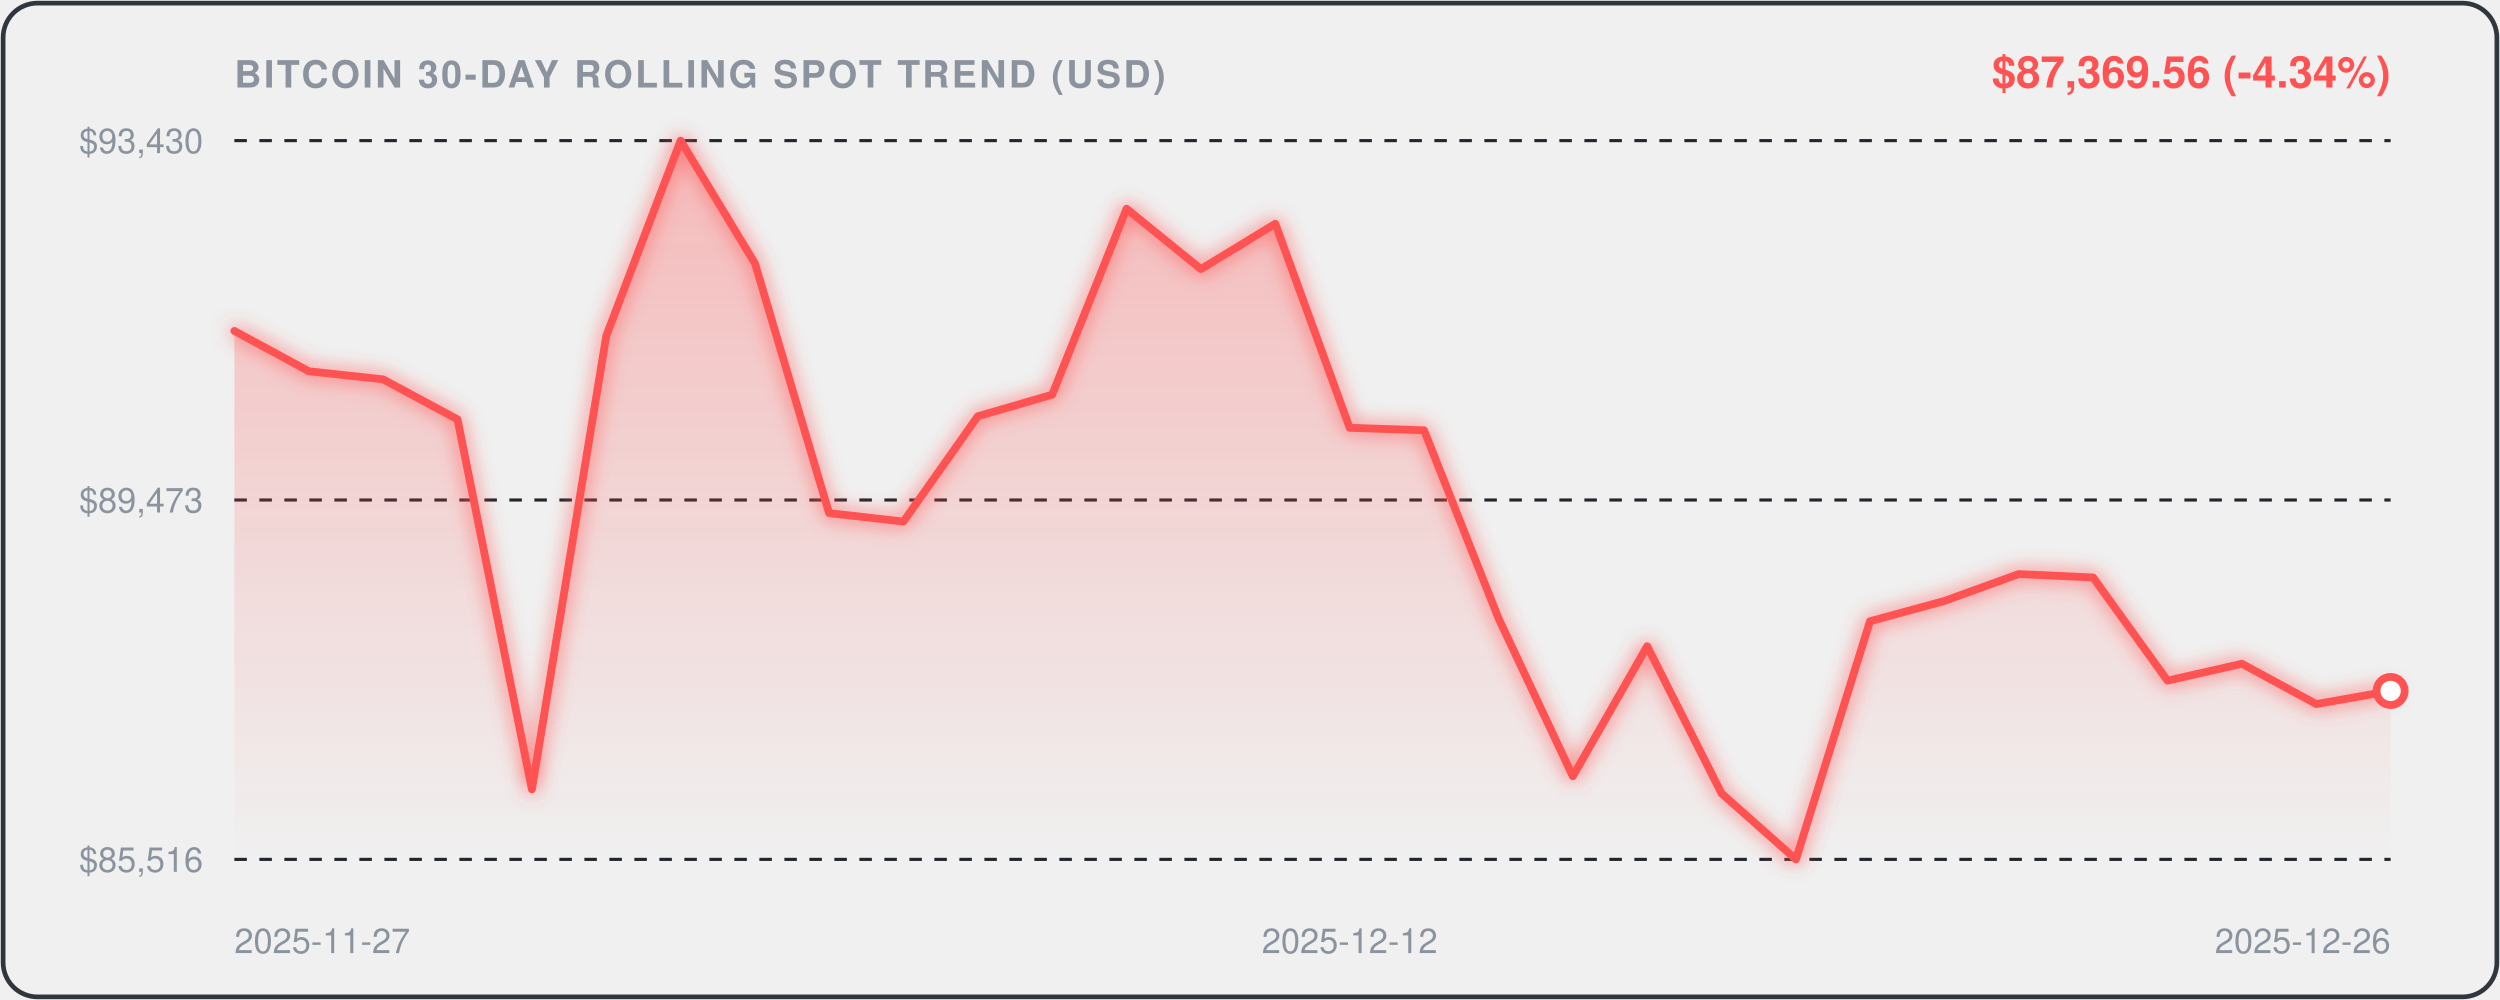
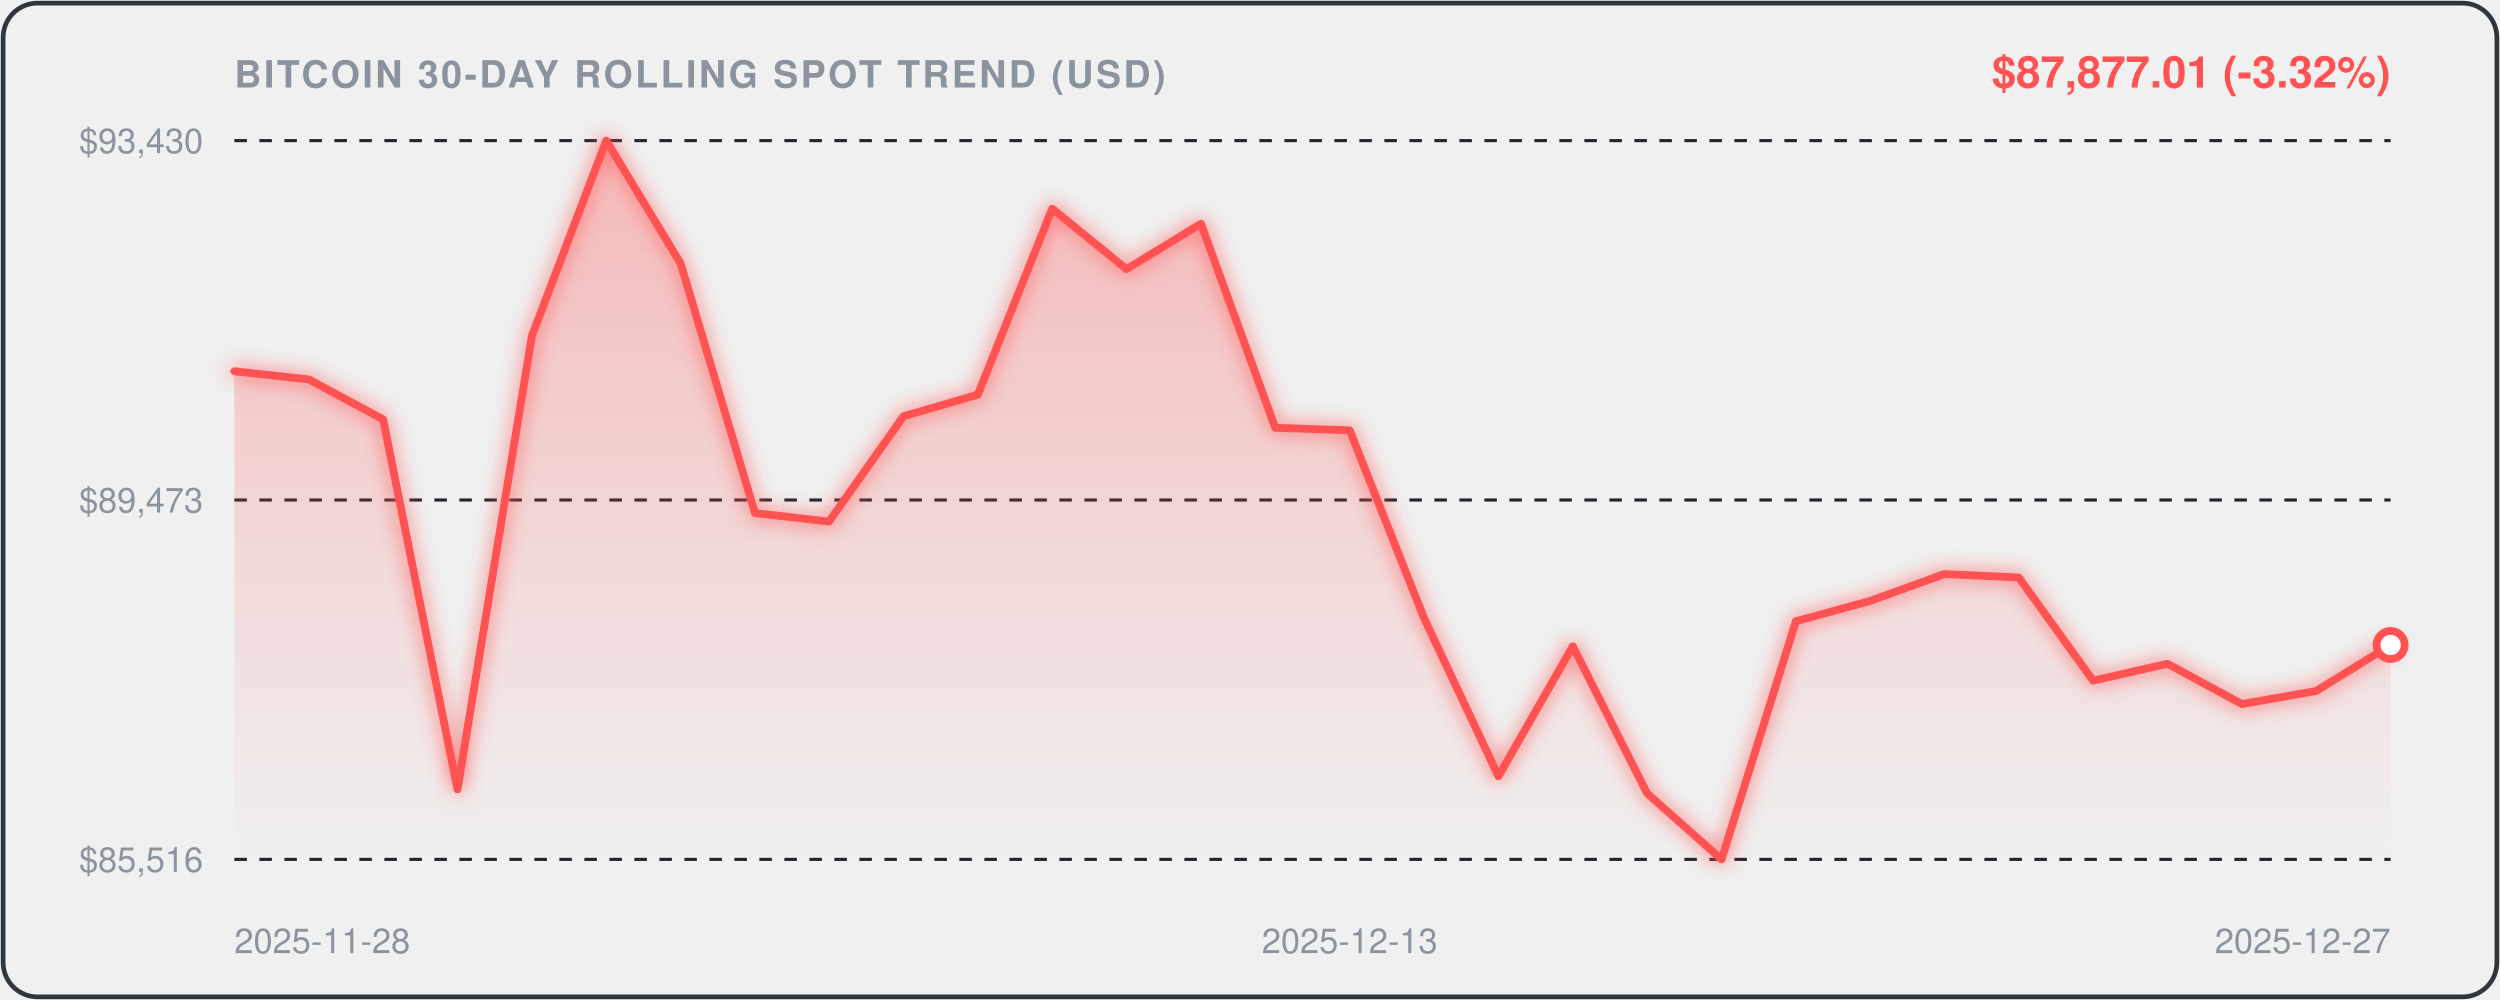
<svg xmlns="http://www.w3.org/2000/svg" viewBox="0 0 800 320" width="100%" height="100%" style="background:#0d1117;border-radius:12px;font-family:-apple-system,BlinkMacSystemFont,'Segoe UI',Helvetica,Arial,sans-serif;">
  <defs>
    <linearGradient id="areaGrad" x1="0" y1="0" x2="0" y2="1">
      <stop offset="0%" stop-color="rgba(255, 82, 82, 0.35)" />
      <stop offset="100%" stop-color="rgba(255, 82, 82, 0.0)" />
    </linearGradient>
    <filter id="glow" x="-20%" y="-20%" width="140%" height="140%">
      <feGaussianBlur stdDeviation="3" result="blur" />
      <feComposite in="SourceGraphic" in2="blur" operator="over" />
    </filter>
  </defs>
  <rect x="1" y="1" width="798" height="318" rx="11" fill="none" stroke="#30363d" stroke-width="1.5" />
  <text x="75" y="28" fill="#8b949e" font-size="12" font-weight="600" letter-spacing="0.8">BITCOIN 30-DAY ROLLING SPOT TREND (USD)</text>
-   <text x="765" y="28" text-anchor="end" fill="#FF5252" font-size="14" font-weight="700">$87,369.56 (-4.34%)</text>
+   <text x="765" y="28" text-anchor="end" fill="#FF5252" font-size="14" font-weight="700">$87,877.01 (-3.32%)</text>
  <line x1="75" y1="45" x2="765" y2="45" stroke="#21262d" stroke-width="1" stroke-dasharray="4,4" />
  <text x="65" y="49" text-anchor="end" fill="#8b949e" font-size="11">$93,430</text>
  <line x1="75" y1="160.0" x2="765" y2="160.0" stroke="#21262d" stroke-width="1" stroke-dasharray="4,4" />
  <text x="65" y="164.0" text-anchor="end" fill="#8b949e" font-size="11">$89,473</text>
  <line x1="75" y1="275" x2="765" y2="275" stroke="#21262d" stroke-width="1" stroke-dasharray="4,4" />
  <text x="65" y="279" text-anchor="end" fill="#8b949e" font-size="11">$85,516</text>
-   <path d="M 75.0,105.9 L 98.8,118.8 L 122.6,121.4 L 146.4,134.2 L 170.2,252.6 L 194.0,107.5 L 217.8,45.0 L 241.6,84.3 L 265.3,164.2 L 289.1,166.9 L 312.9,133.2 L 336.7,126.3 L 360.5,66.8 L 384.3,86.1 L 408.1,71.6 L 431.9,136.9 L 455.7,137.7 L 479.5,197.8 L 503.3,248.4 L 527.1,206.8 L 550.9,253.9 L 574.7,275.0 L 598.4,198.8 L 622.2,192.3 L 646.0,183.7 L 669.8,184.8 L 693.6,217.8 L 717.4,212.4 L 741.2,225.3 L 765.0,221.1 L 765.0,275.0 L 75.0,275.0 Z" fill="url(#areaGrad)" />
-   <path d="M 75.0,105.9 L 98.8,118.8 L 122.6,121.4 L 146.4,134.2 L 170.2,252.6 L 194.0,107.5 L 217.8,45.0 L 241.6,84.3 L 265.3,164.2 L 289.1,166.9 L 312.9,133.2 L 336.7,126.3 L 360.5,66.8 L 384.3,86.1 L 408.1,71.6 L 431.9,136.9 L 455.7,137.7 L 479.5,197.8 L 503.3,248.4 L 527.1,206.8 L 550.9,253.9 L 574.7,275.0 L 598.4,198.8 L 622.2,192.3 L 646.0,183.7 L 669.8,184.8 L 693.6,217.8 L 717.4,212.4 L 741.2,225.3 L 765.0,221.1" fill="none" stroke="#FF5252" stroke-width="2.5" stroke-linecap="round" stroke-linejoin="round" filter="url(#glow)" />
-   <circle cx="765.0" cy="221.1" r="4.5" fill="#ffffff" stroke="#FF5252" stroke-width="2.5" />
-   <text x="75.0" y="305" fill="#8b949e" font-size="11" text-anchor="start">2025-11-27</text>
-   <text x="431.9" y="305" fill="#8b949e" font-size="11" text-anchor="middle">2025-12-12</text>
-   <text x="765.0" y="305" fill="#8b949e" font-size="11" text-anchor="end">2025-12-26</text>
+   <path d="M 75.0,118.8 L 98.8,121.4 L 122.6,134.2 L 146.4,252.6 L 170.2,107.5 L 194.0,45.0 L 217.8,84.3 L 241.6,164.2 L 265.3,166.9 L 289.1,133.2 L 312.9,126.3 L 336.7,66.8 L 360.5,86.1 L 384.3,71.6 L 408.1,136.9 L 431.9,137.7 L 455.7,197.8 L 479.5,248.4 L 503.3,206.8 L 527.1,253.9 L 550.9,275.0 L 574.7,198.8 L 598.4,192.3 L 622.2,183.7 L 646.0,184.8 L 669.8,217.8 L 693.6,212.4 L 717.4,225.3 L 741.2,221.1 L 765.0,206.4 L 765.0,275.0 L 75.0,275.0 Z" fill="url(#areaGrad)" />
+   <path d="M 75.0,118.8 L 98.8,121.4 L 122.6,134.2 L 146.4,252.6 L 170.2,107.5 L 194.0,45.0 L 217.8,84.3 L 241.6,164.2 L 265.3,166.9 L 289.1,133.2 L 312.9,126.3 L 336.7,66.8 L 360.5,86.1 L 384.3,71.6 L 408.1,136.9 L 431.9,137.7 L 455.7,197.8 L 479.5,248.4 L 503.3,206.8 L 527.1,253.9 L 550.9,275.0 L 574.7,198.8 L 598.4,192.3 L 622.2,183.7 L 646.0,184.8 L 669.8,217.8 L 693.6,212.4 L 717.4,225.3 L 741.2,221.1 L 765.0,206.4" fill="none" stroke="#FF5252" stroke-width="2.5" stroke-linecap="round" stroke-linejoin="round" filter="url(#glow)" />
+   <circle cx="765.0" cy="206.4" r="4.5" fill="#ffffff" stroke="#FF5252" stroke-width="2.5" />
+   <text x="75.0" y="305" fill="#8b949e" font-size="11" text-anchor="start">2025-11-28</text>
+   <text x="431.9" y="305" fill="#8b949e" font-size="11" text-anchor="middle">2025-12-13</text>
+   <text x="765.0" y="305" fill="#8b949e" font-size="11" text-anchor="end">2025-12-27</text>
</svg>
